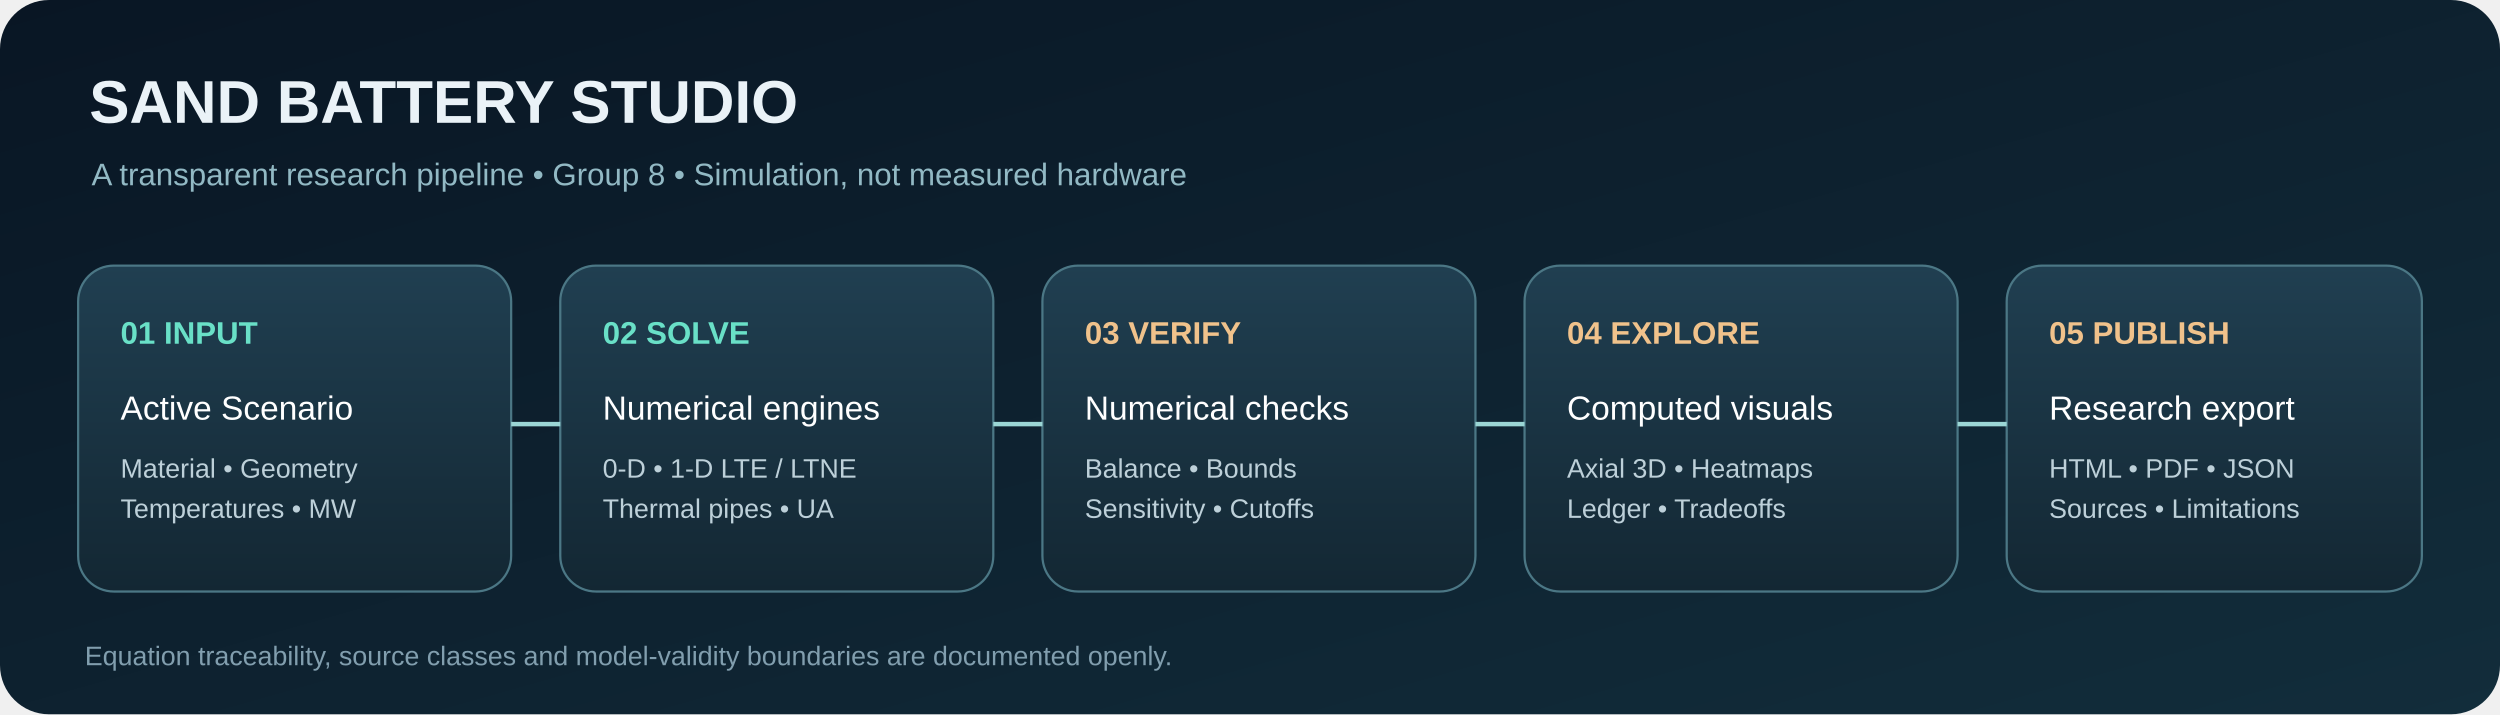
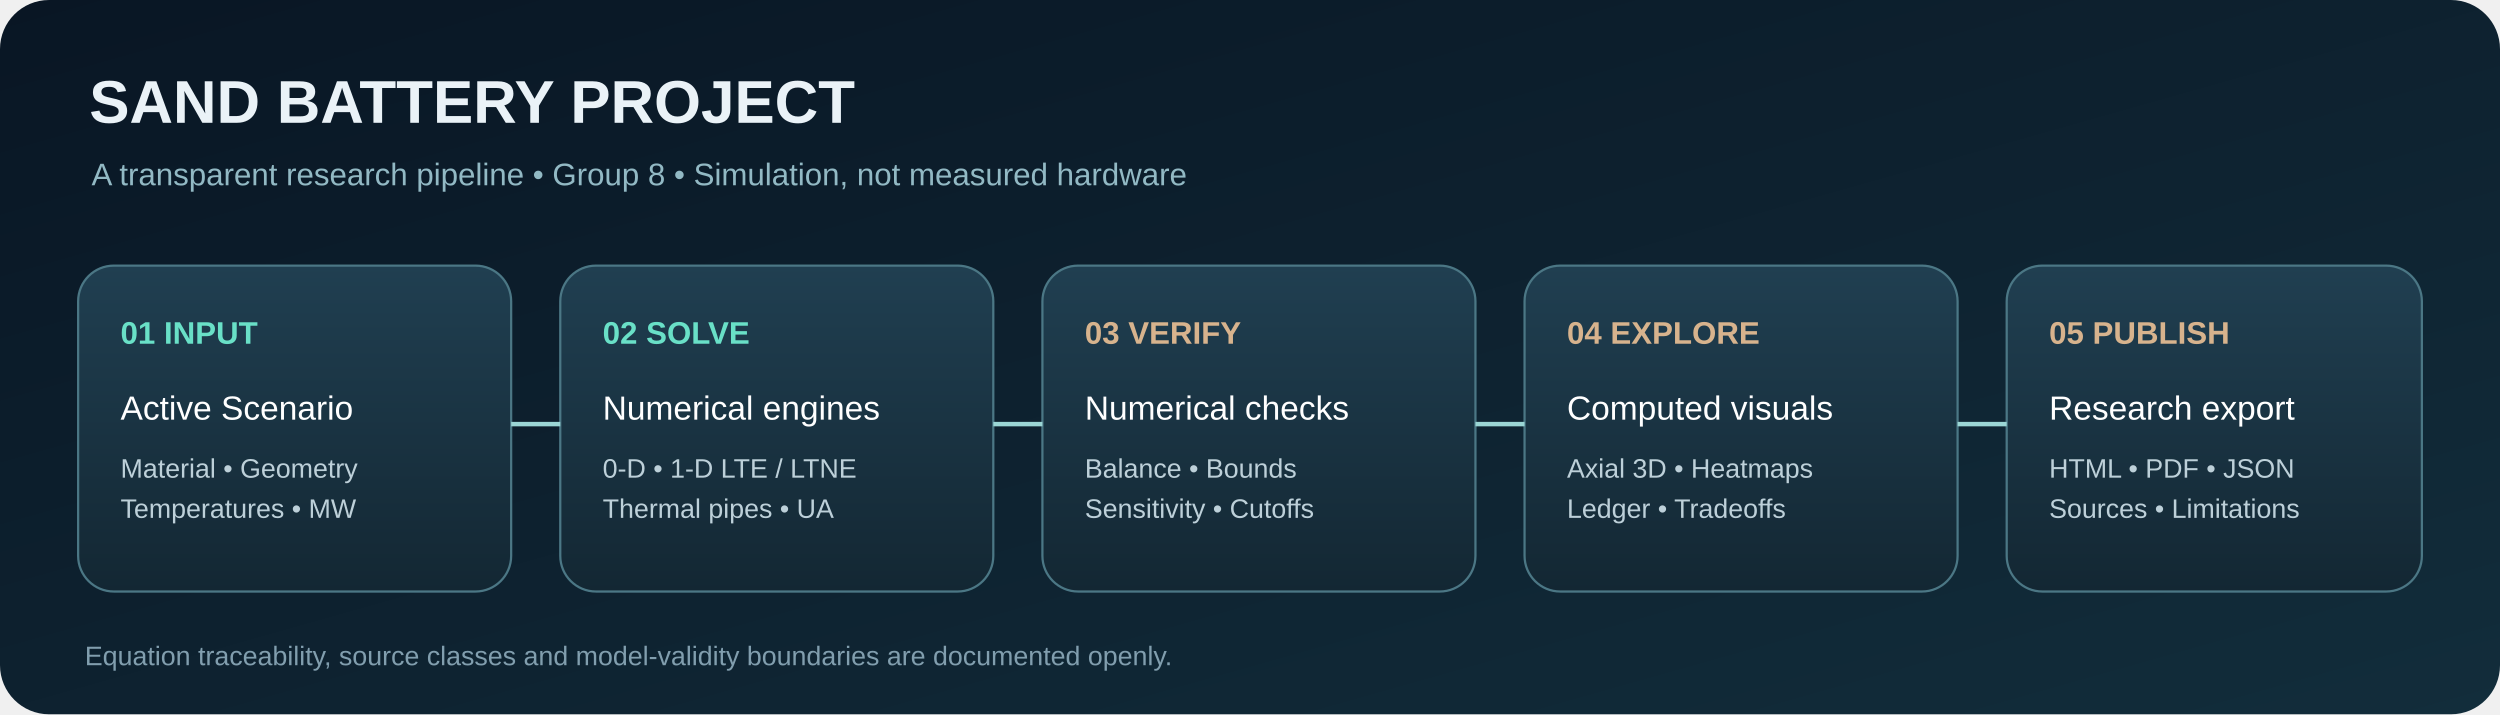
<svg xmlns="http://www.w3.org/2000/svg" width="1120" height="320" viewBox="0 0 1120 320" role="img" aria-labelledby="title desc">
  <defs>
    <linearGradient id="bg" x2="1" y2="1">
      <stop stop-color="#091624" />
      <stop offset="1" stop-color="#122d3b" />
    </linearGradient>
    <linearGradient id="tile" x2="0" y2="1">
      <stop stop-color="#203f51" />
      <stop offset="1" stop-color="#132733" />
    </linearGradient>
  </defs>
  <rect width="1120" height="320" rx="22" fill="url(#bg)" />
-   <text x="40" y="55" fill="#eaf2f7" font-family="Arial, sans-serif" font-size="27" font-weight="bold">SAND BATTERY STUDIO</text>
+   <text x="40" y="55" fill="#eaf2f7" font-family="Arial, sans-serif" font-size="27" font-weight="bold">SAND BATTERY PROJECT</text>
  <text x="41" y="83" fill="#92b9c4" font-family="Arial, sans-serif" font-size="14">A transparent research pipeline • Group 8 • Simulation, not measured hardware</text>
  <g font-family="Arial,sans-serif">
    <g transform="translate(35,119)">
      <rect width="194" height="146" rx="16" fill="url(#tile)" stroke="#4b7785" />
      <text x="19" y="35" font-size="14" fill="#69e0c7" font-weight="bold">01  INPUT</text>
      <text x="19" y="69" fill="#fff" font-size="15">Active Scenario</text>
      <text x="19" y="95" fill="#bdd0d9" font-size="12">Material • Geometry</text>
      <text x="19" y="113" fill="#bdd0d9" font-size="12">Temperatures • MW</text>
    </g>
    <g transform="translate(251,119)">
      <rect width="194" height="146" rx="16" fill="url(#tile)" stroke="#4b7785" />
      <text x="19" y="35" font-size="14" fill="#69e0c7" font-weight="bold">02  SOLVE</text>
      <text x="19" y="69" fill="#fff" font-size="15">Numerical engines</text>
      <text x="19" y="95" fill="#bdd0d9" font-size="12">0-D • 1-D LTE / LTNE</text>
      <text x="19" y="113" fill="#bdd0d9" font-size="12">Thermal pipes • UA</text>
    </g>
    <g transform="translate(467,119)">
      <rect width="194" height="146" rx="16" fill="url(#tile)" stroke="#4b7785" />
-       <text x="19" y="35" font-size="14" fill="#f0c28b" font-weight="bold">03  VERIFY</text>
+       <text x="19" y="35" font-size="14" fill="#d7b38d" font-weight="bold">03  VERIFY</text>
      <text x="19" y="69" fill="#fff" font-size="15">Numerical checks</text>
      <text x="19" y="95" fill="#bdd0d9" font-size="12">Balance • Bounds</text>
      <text x="19" y="113" fill="#bdd0d9" font-size="12">Sensitivity • Cutoffs</text>
    </g>
    <g transform="translate(683,119)">
      <rect width="194" height="146" rx="16" fill="url(#tile)" stroke="#4b7785" />
-       <text x="19" y="35" font-size="14" fill="#f0c28b" font-weight="bold">04  EXPLORE</text>
+       <text x="19" y="35" font-size="14" fill="#d7b38d" font-weight="bold">04  EXPLORE</text>
      <text x="19" y="69" fill="#fff" font-size="15">Computed visuals</text>
      <text x="19" y="95" fill="#bdd0d9" font-size="12">Axial 3D • Heatmaps</text>
      <text x="19" y="113" fill="#bdd0d9" font-size="12">Ledger • Tradeoffs</text>
    </g>
    <g transform="translate(899,119)">
      <rect width="186" height="146" rx="16" fill="url(#tile)" stroke="#4b7785" />
-       <text x="19" y="35" font-size="14" fill="#f0c28b" font-weight="bold">05  PUBLISH</text>
+       <text x="19" y="35" font-size="14" fill="#d7b38d" font-weight="bold">05  PUBLISH</text>
      <text x="19" y="69" fill="#fff" font-size="15">Research export</text>
      <text x="19" y="95" fill="#bdd0d9" font-size="12">HTML • PDF • JSON</text>
      <text x="19" y="113" fill="#bdd0d9" font-size="12">Sources • Limitations</text>
    </g>
    <g fill="none" stroke="#9bd6d5" stroke-width="2">
      <path d="M229 190 h22" />
      <path d="M445 190 h22" />
      <path d="M661 190 h22" />
      <path d="M877 190 h22" />
    </g>
  </g>
  <text x="38" y="298" fill="#819eae" font-family="Arial,sans-serif" font-size="12">Equation traceability, source classes and model-validity boundaries are documented openly.</text>
</svg>
